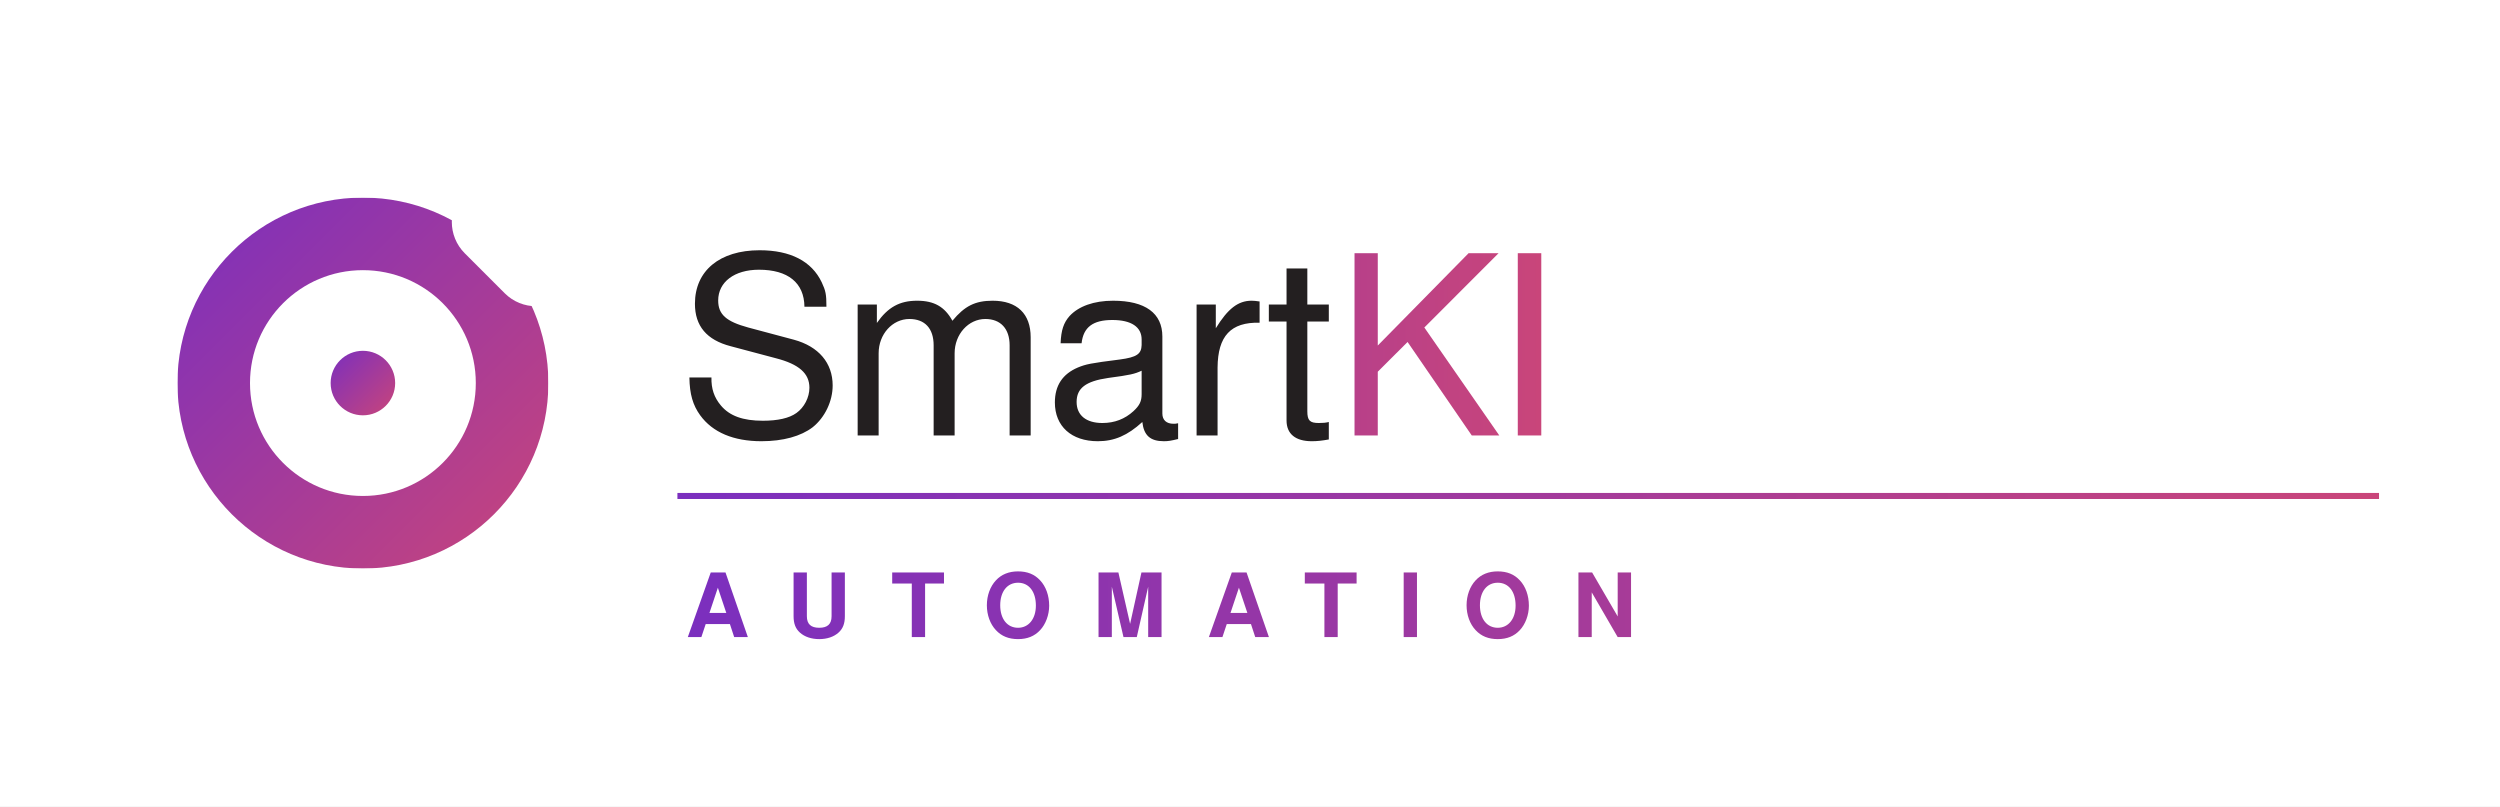
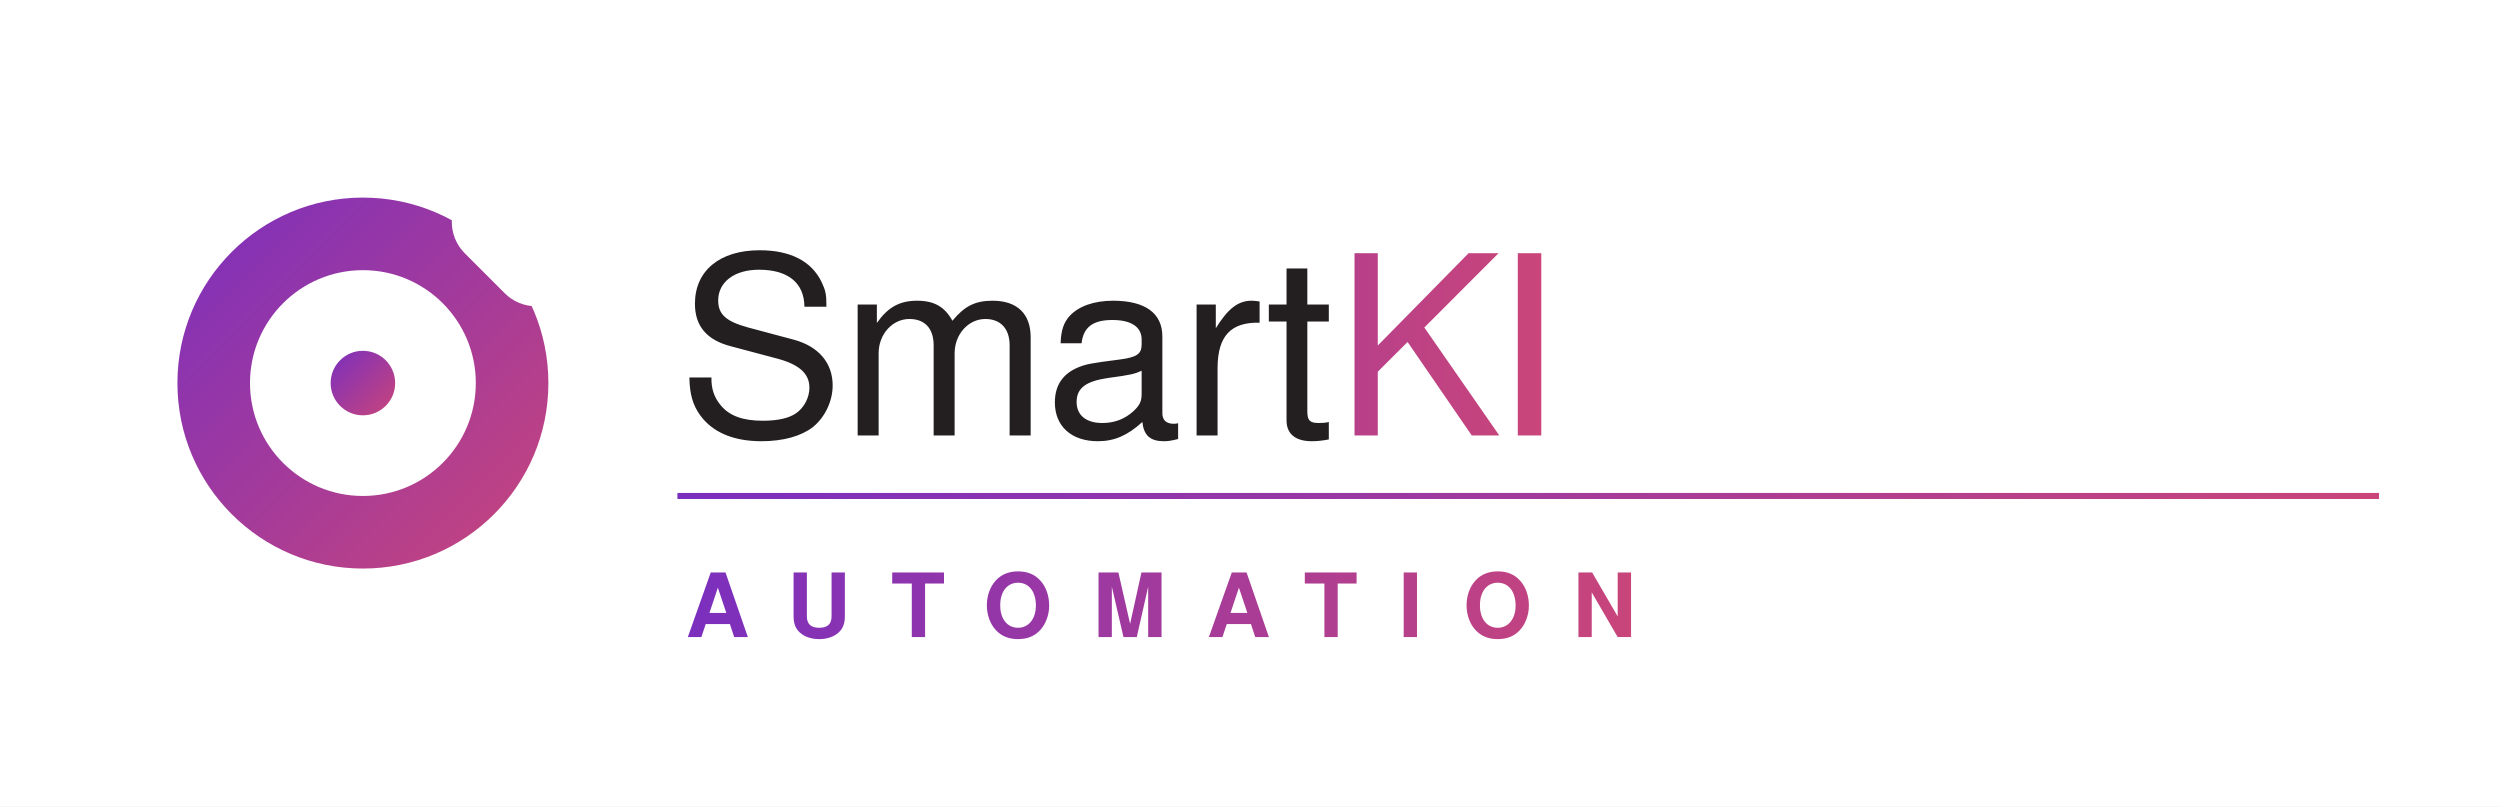
<svg xmlns="http://www.w3.org/2000/svg" viewBox="0 0 620 200">
  <defs>
    <linearGradient id="gradText" x1="0%" y1="0%" x2="100%" y2="0%">
      <stop offset="0%" style="stop-color:#7B2FBE;stop-opacity:1" />
      <stop offset="100%" style="stop-color:#C9457A;stop-opacity:1" />
    </linearGradient>
    <linearGradient id="gradSymbol" x1="0%" y1="0%" x2="100%" y2="100%">
      <stop offset="0%" style="stop-color:#7B2FBE;stop-opacity:1" />
      <stop offset="100%" style="stop-color:#C9457A;stop-opacity:1" />
    </linearGradient>
-     <mask id="maskAuto">
-       <text x="170" y="158" font-family="'Helvetica Neue', Helvetica, Arial, sans-serif" font-size="22" font-weight="600" letter-spacing="10" fill="white">AUTOMATION</text>
-     </mask>
-     <mask id="maskSymbol">
-       <circle cx="90" cy="95" r="46" fill="white" />
-       <circle cx="90" cy="95" r="28" fill="black" />
-       <rect x="110" y="49" width="36" height="22" rx="11" fill="black" transform="rotate(45 128 60)" />
-     </mask>
-     <mask id="maskLine">
-       <rect x="168" y="122" width="422" height="4" fill="white" />
-     </mask>
  </defs>
  <rect width="620" height="200" fill="#FFFFFF" />
-   <rect x="44" y="49" width="92" height="92" fill="url(#gradSymbol)" mask="url(#maskSymbol)" />
+   <path fill-rule="evenodd" fill="url(#gradSymbol)" d="M44,95 a46,46 0 1,0 92,0 a46,46 0 1,0 -92,0 Z M62,95 a28,28 0 1,0 56,0 a28,28 0 1,0 -56,0 Z" />
+   <rect x="110" y="49" width="36" height="22" rx="11" fill="#FFFFFF" transform="rotate(45 128 60)" />
  <circle cx="90" cy="95" r="8" fill="url(#gradSymbol)" />
  <text x="168" y="108" font-family="'Helvetica Neue', Helvetica, Arial, sans-serif" font-size="62" font-weight="500" letter-spacing="-1" fill="#231F20">Smart<tspan fill="url(#gradText)">KI</tspan>
  </text>
  <rect x="168" y="122.25" width="422" height="1.5" fill="url(#gradText)" />
-   <rect x="168" y="136" width="422" height="30" fill="url(#gradText)" mask="url(#maskAuto)" />
+   <text x="170" y="158" font-family="'Helvetica Neue', Helvetica, Arial, sans-serif" font-size="22" font-weight="600" letter-spacing="10" fill="url(#gradText)">AUTOMATION</text>
</svg>
